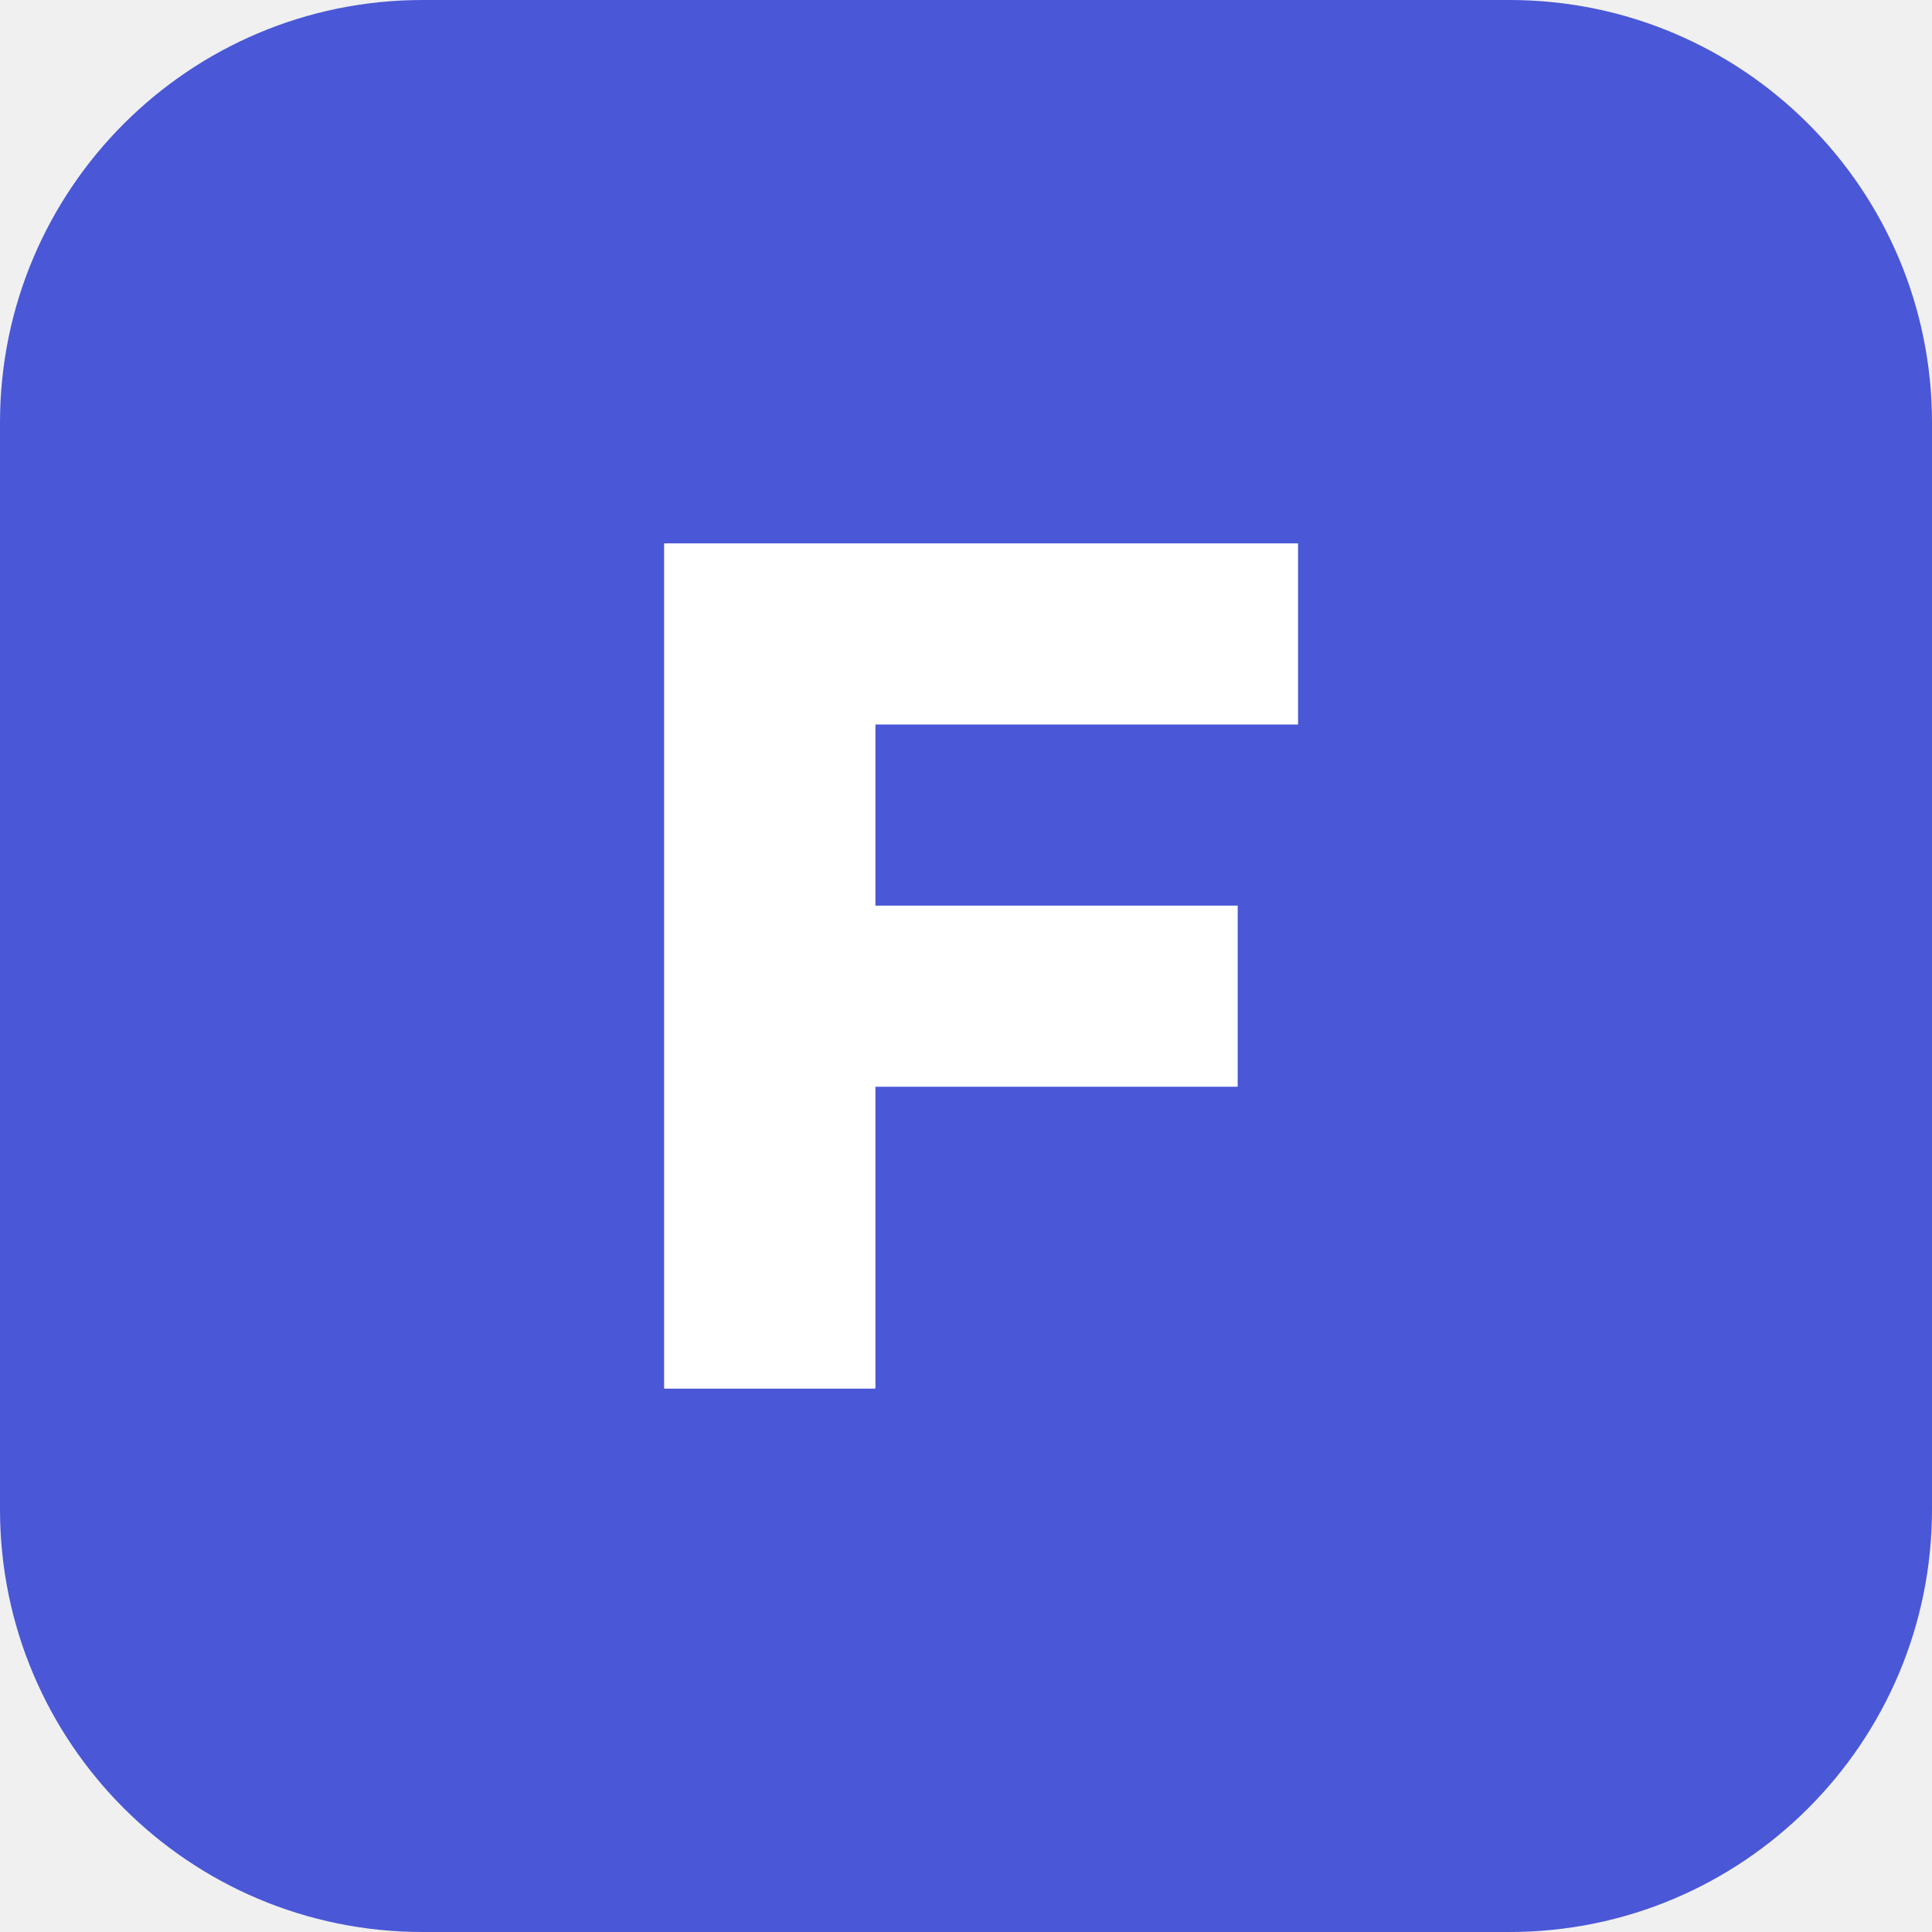
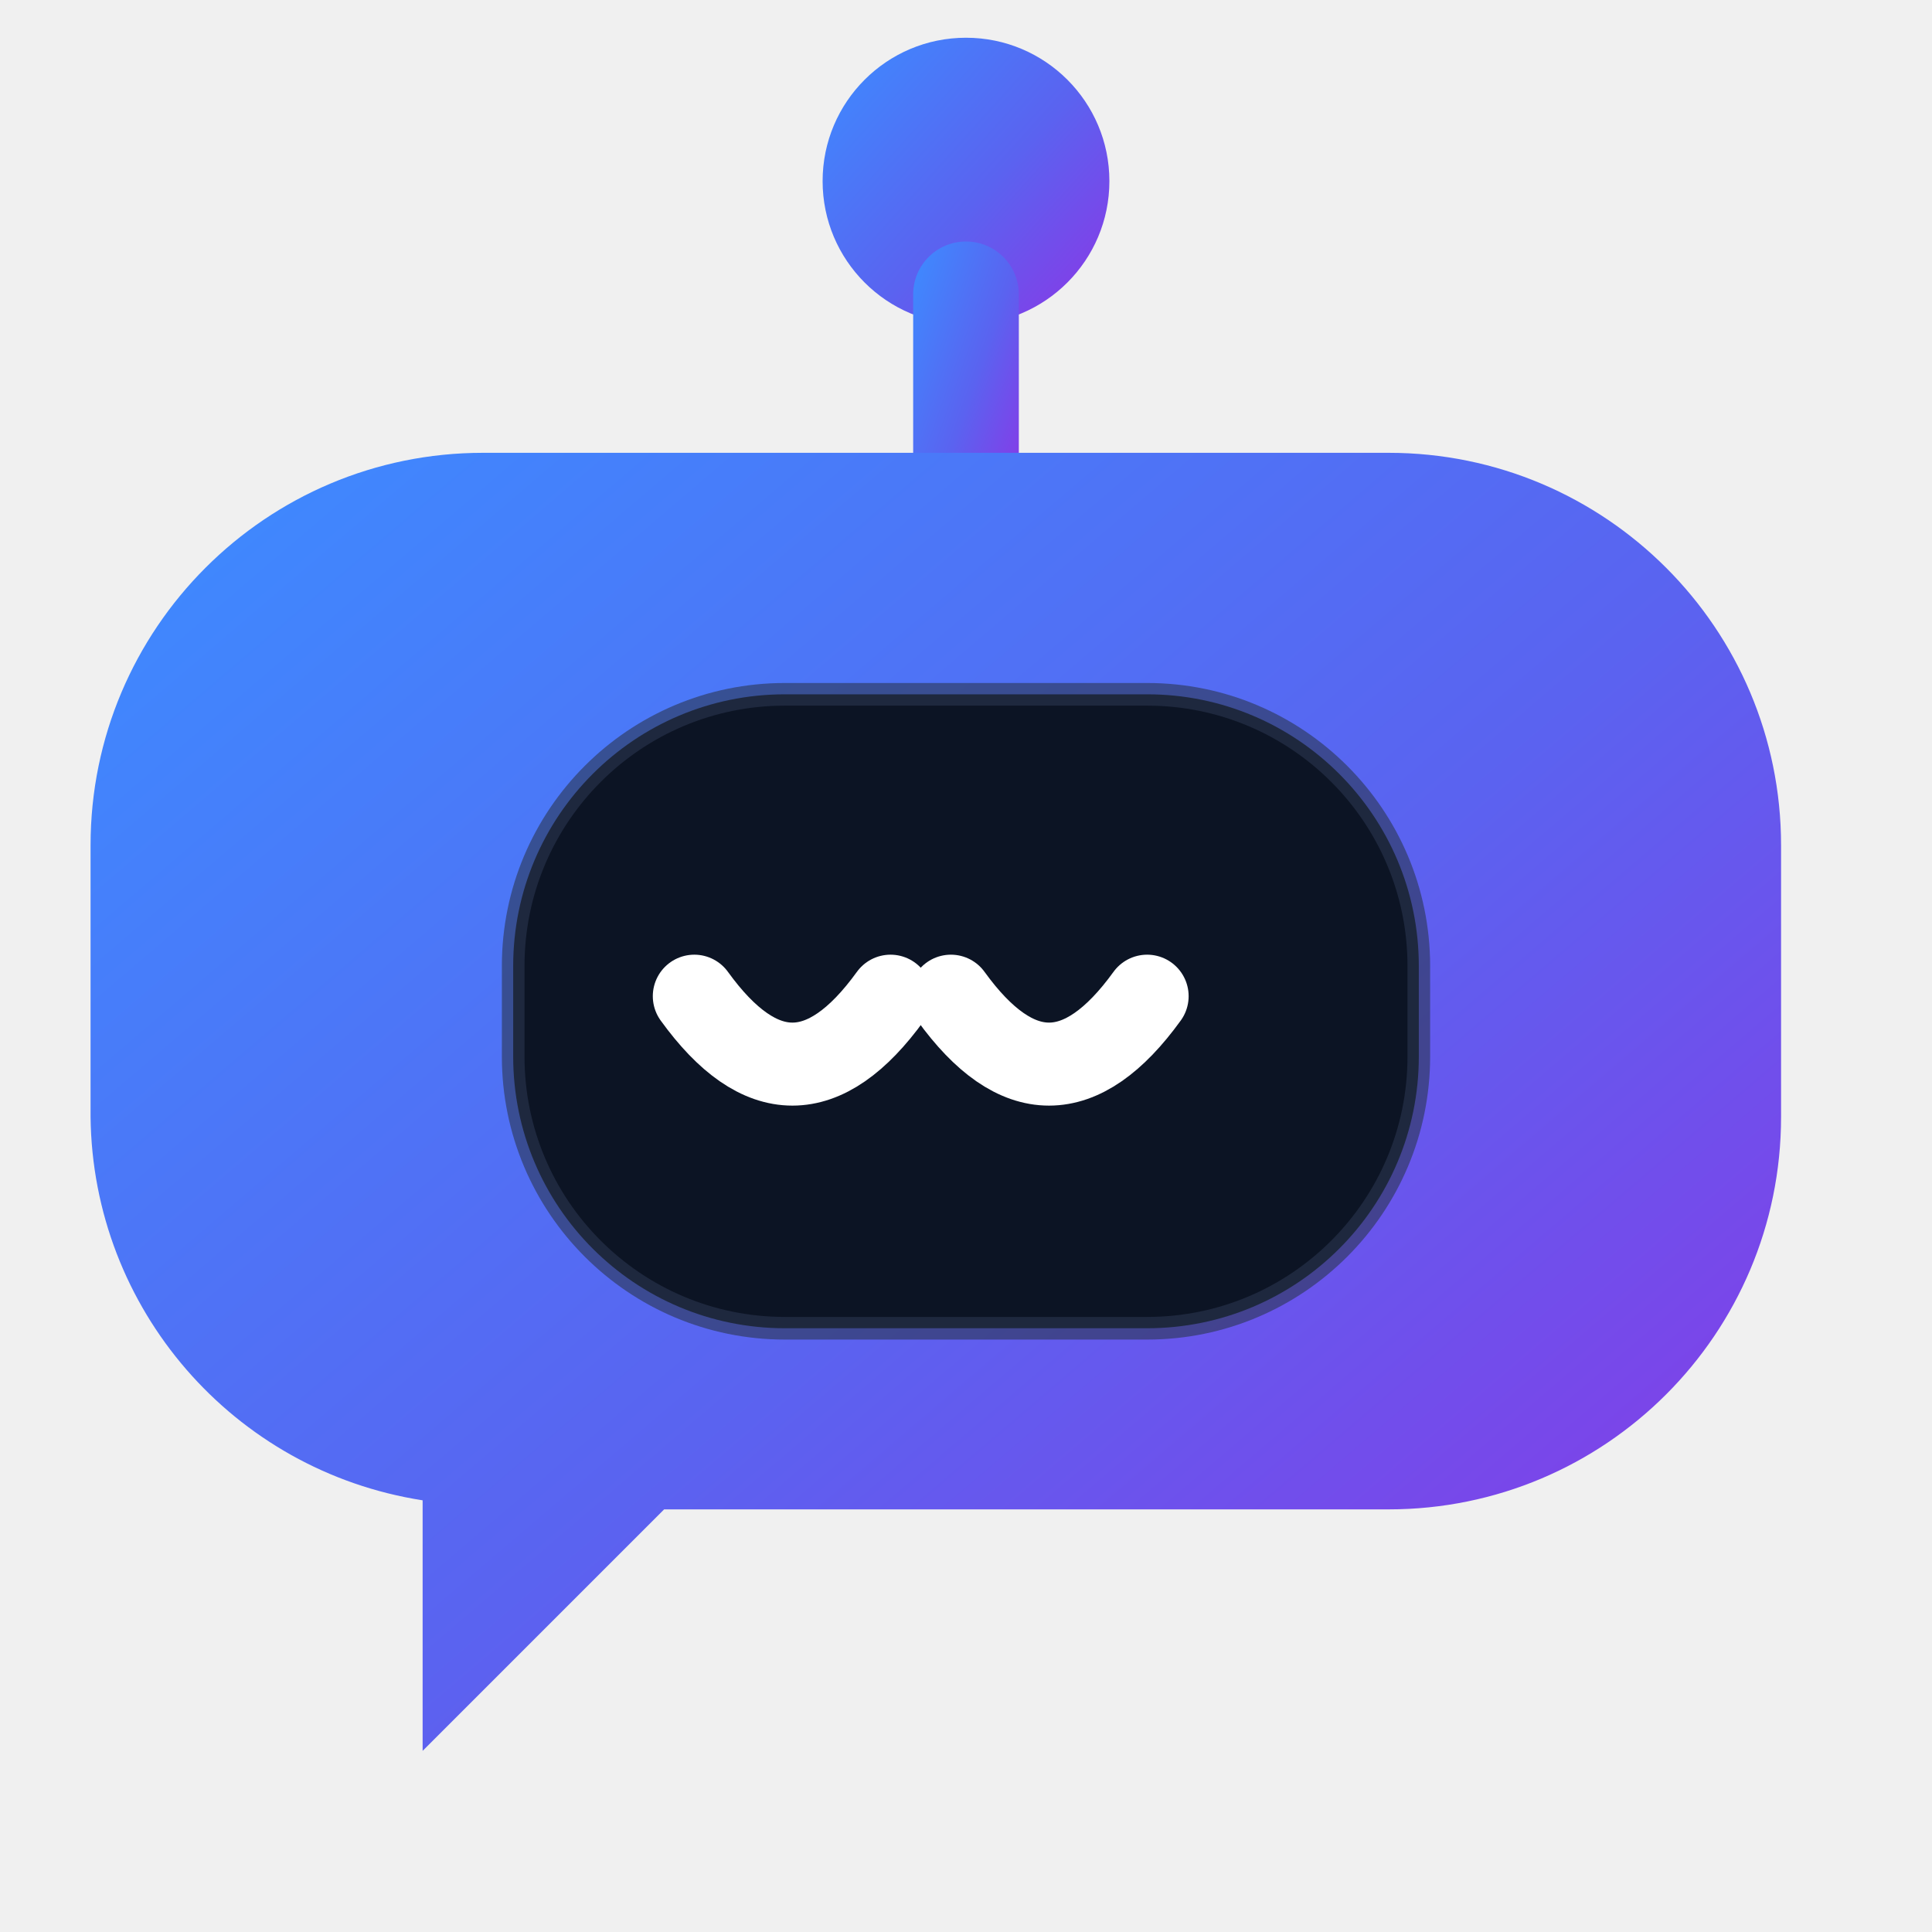
- <svg xmlns="http://www.w3.org/2000/svg" viewBox="0 0 64 64" role="img" aria-label="Fragio">
-   <rect width="64" height="64" rx="14" fill="#4a57d6" />
-   <path d="M22 46V18h21v6H29v6h12v6H29v10z" fill="#ffffff" />
+ <svg xmlns="http://www.w3.org/2000/svg" viewBox="0 0 128 128">
+   <defs>
+     <linearGradient id="fgGrad" x1="0" y1="0.05" x2="1" y2="0.95">
+       <stop offset="0" stop-color="#3d8bff" />
+       <stop offset="0.55" stop-color="#5a63f0" />
+       <stop offset="1" stop-color="#8a37e6" />
+     </linearGradient>
+   </defs>
+   <circle cx="64" cy="12" r="9.5" fill="url(#fgGrad)" />
+   <rect x="60.5" y="16" width="7" height="18" rx="3.5" fill="url(#fgGrad)" />
+   <path d="M40 30 H92 a26 26 0 0 1 26 26 v18 a26 26 0 0 1 -26 26 H44 l-16 16 v-16.6 a26 26 0 0 1 -22 -25.4 V56 a26 26 0 0 1 26 -26 Z" fill="url(#fgGrad)" />
+   <rect x="34" y="46" width="60" height="42" rx="18" fill="#0c1424" />
+   <rect x="34" y="46" width="60" height="42" rx="18" fill="none" stroke="#2a3550" stroke-width="1.5" opacity="0.6" />
+   <path d="M46 66 q6.5 9 13 0" fill="none" stroke="#fff" stroke-width="5.5" stroke-linecap="round" />
+   <path d="M63 66 q6.5 9 13 0" fill="none" stroke="#fff" stroke-width="5.5" stroke-linecap="round" />
</svg>
